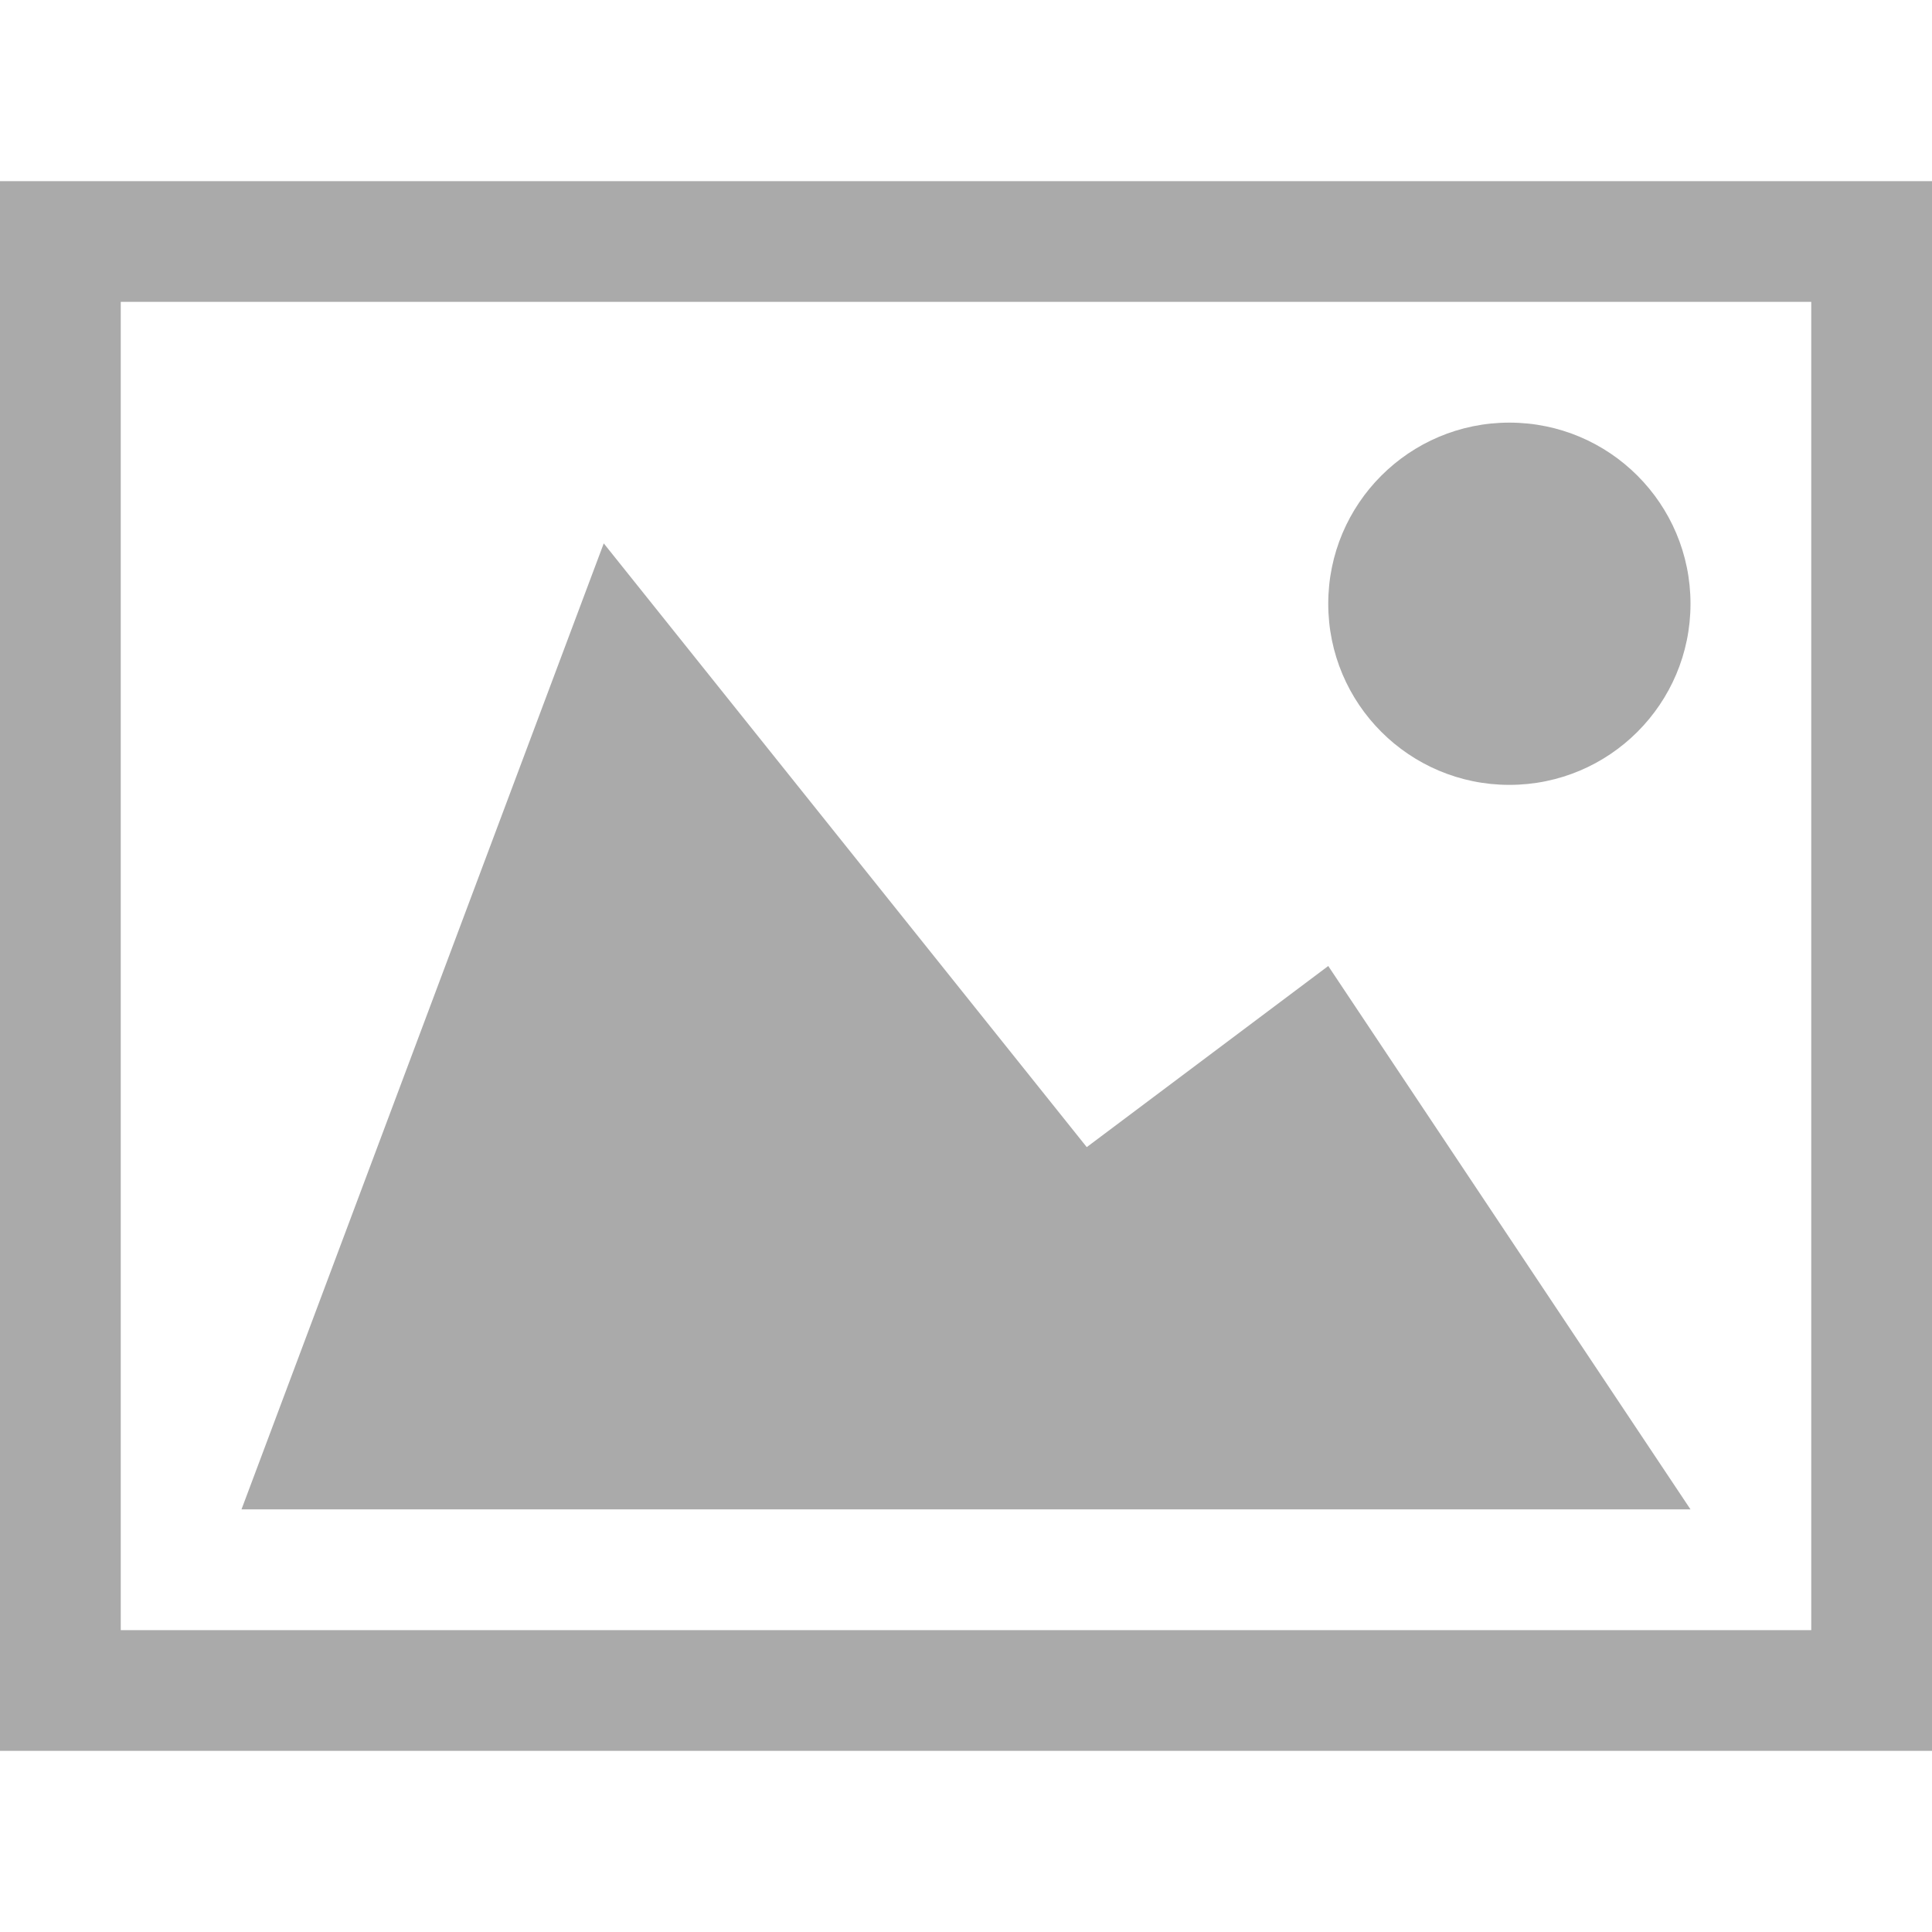
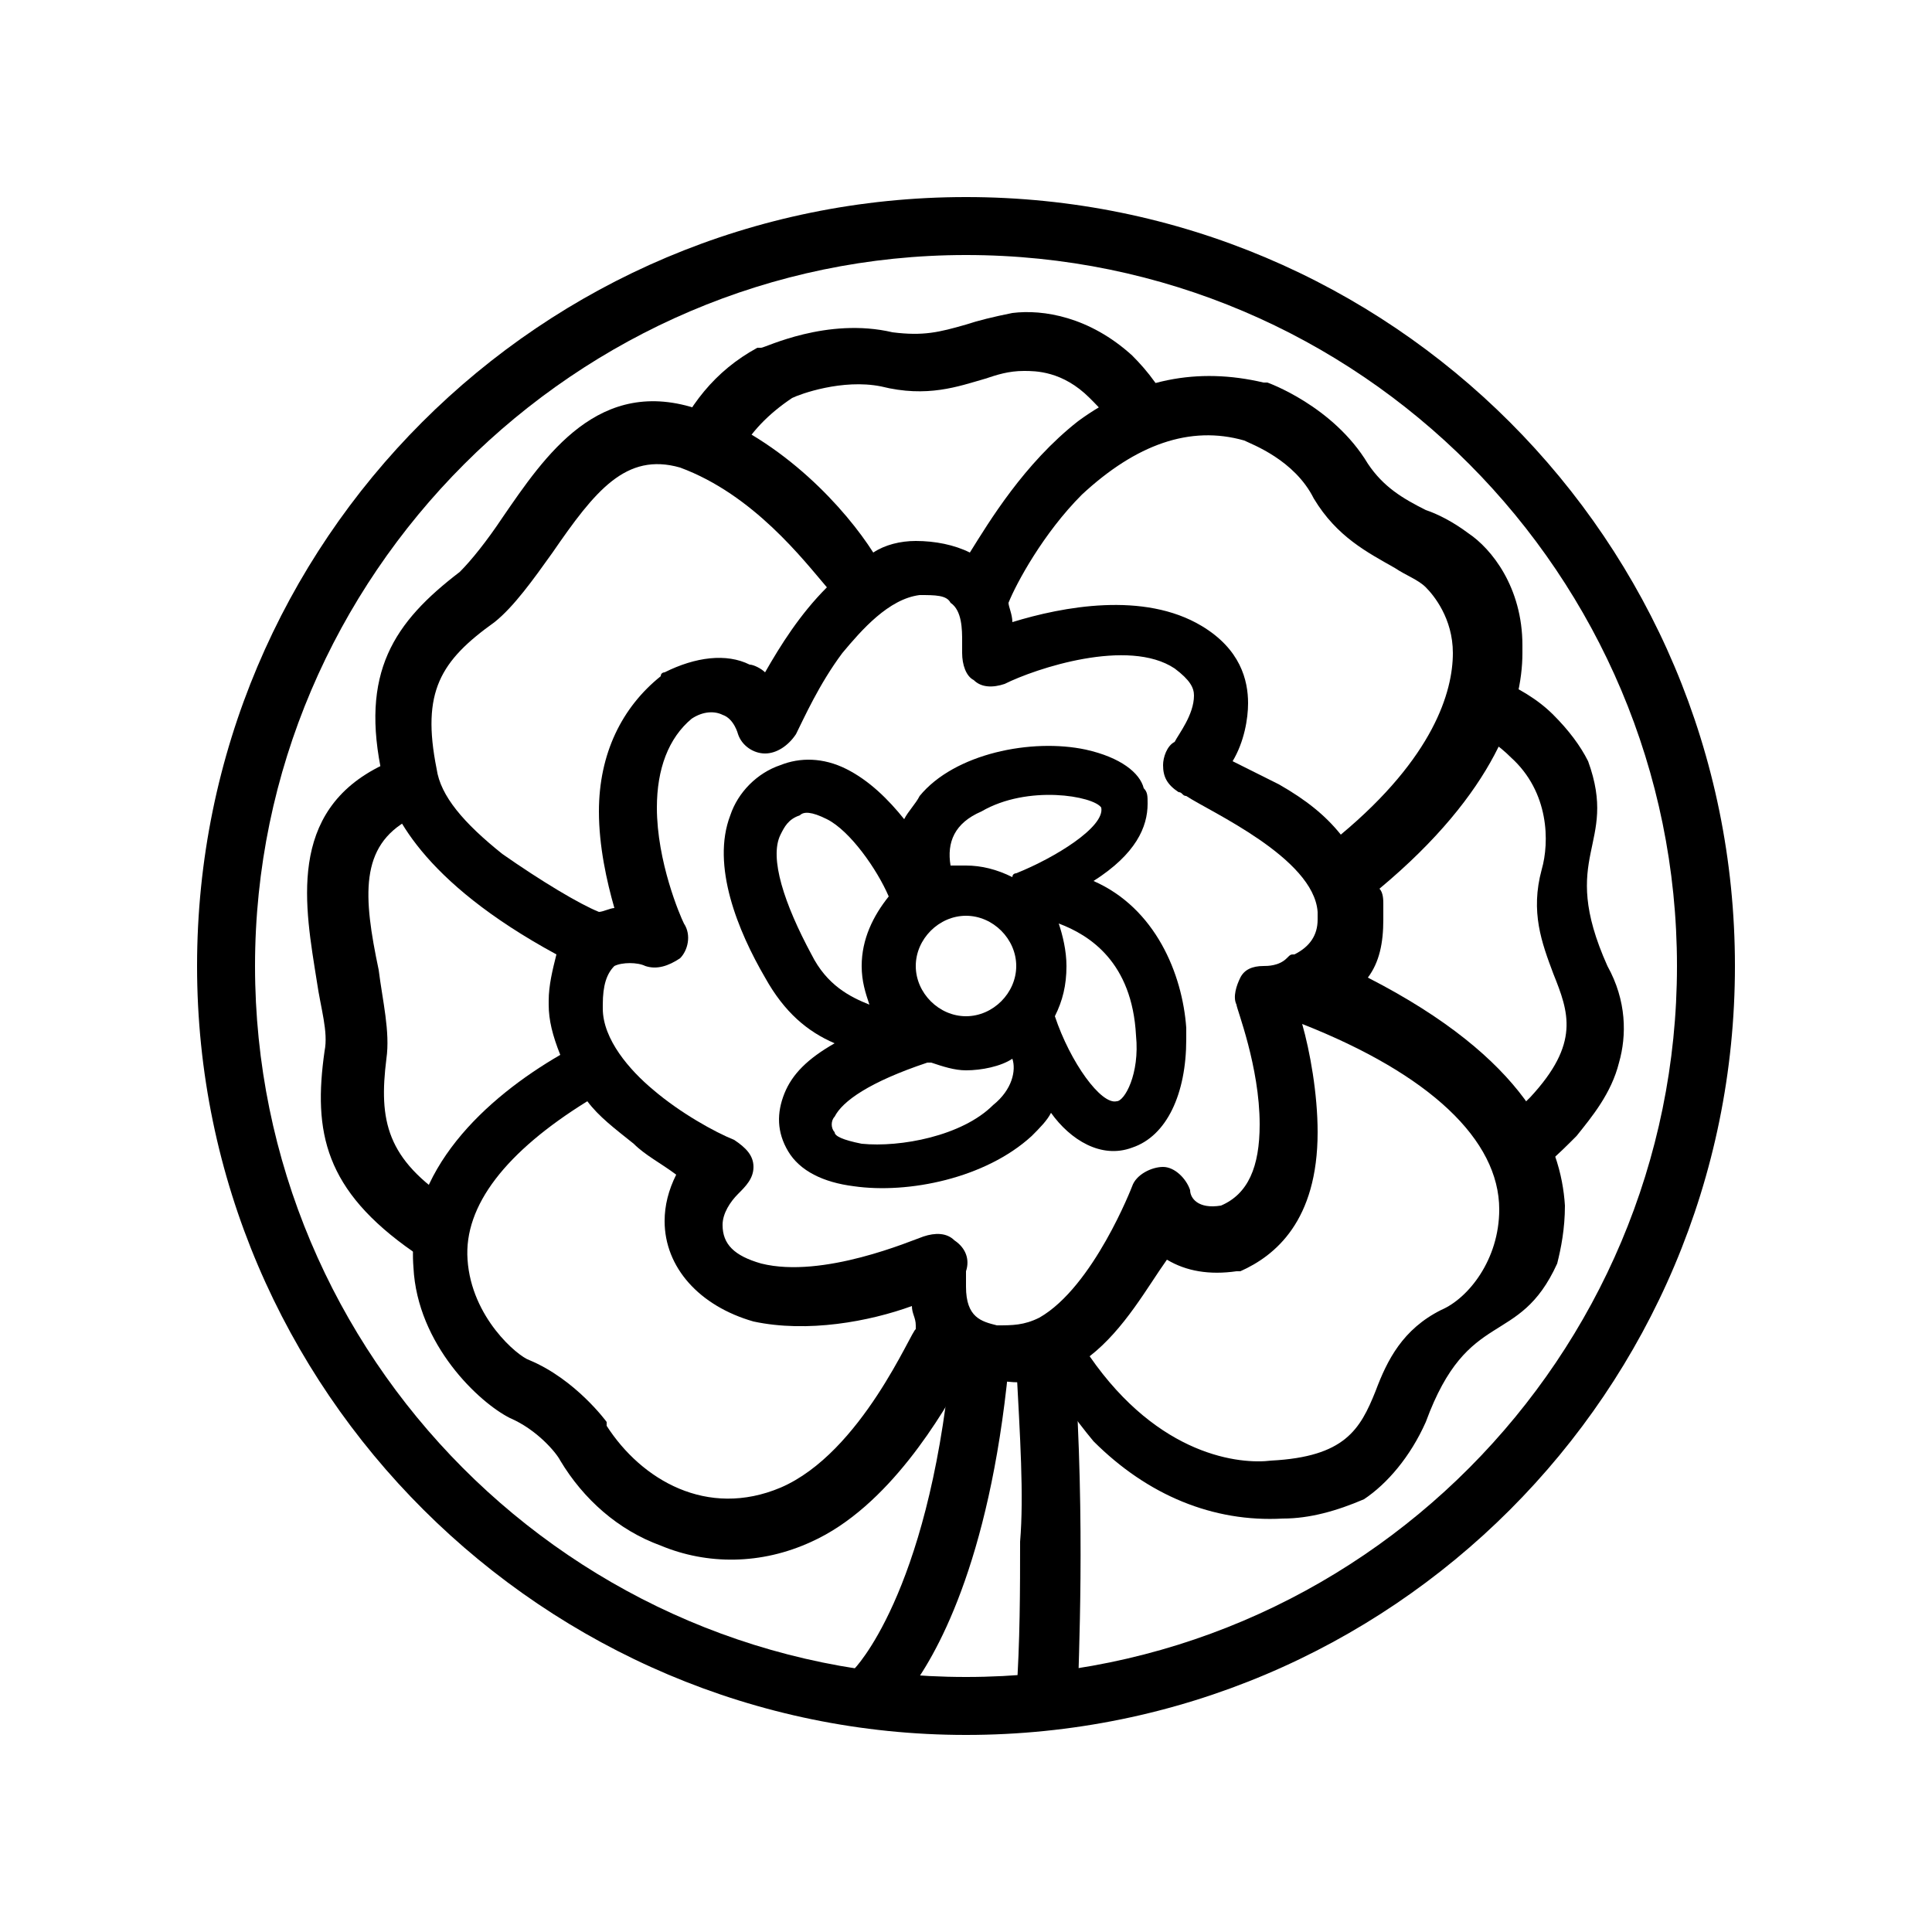
- <svg xmlns="http://www.w3.org/2000/svg" version="1.1" id="Capa_1" x="0px" y="0px" width="512px" height="512px" viewBox="0 0 512 512" enable-background="new 0 0 512 512" xml:space="preserve">
+ <svg xmlns="http://www.w3.org/2000/svg" version="1.1" id="Layer_1" x="0px" y="0px" width="256px" height="256px" viewBox="0 0 50 50" style="enable-background:new 0 0 50 50;" xml:space="preserve">
  <g>
-     <path fill="#AAAAAA" d="M0,48v416h512V48H0z M480,432H32V80h448V432z M352,160c0,26.51,21.49,48,48,48s48-21.49,48-48   s-21.49-48-48-48S352,133.49,352,160z M448,400H64l96-256l128,160l64-48L448,400z" />
+     <path d="M22.6,43.7c0.3,0,0.6,0.1,0.9,0.1c0.7-0.9,2.1-3.3,2.6-8.4l-1.5-0.1c-0.6,6-2.5,7.9-2.5,7.9L22.6,43.7L22.6,43.7z" />
+     <path d="M26.4,39.9c0,1.2,0,2.6-0.1,4c0.5,0,1.1,0,1.6-0.1c0-0.7,0.2-4.3-0.1-8.6l-1.5,0.1C26.4,37.2,26.5,38.7,26.4,39.9z" />
+     <g>
+       <path d="M25,44.9C14.1,44.9,5.1,36,5.1,25S14,5.1,25,5.1S44.9,14,44.9,25S36,44.9,25,44.9z M25,6.6C14.9,6.6,6.6,14.9,6.6,25    S14.8,43.4,25,43.4S43.4,35.1,43.4,25S35.2,6.6,25,6.6z" />
+     </g>
+     <path d="M25,25" />
+     <path d="M17.5,11.3" />
+     <path d="M11.2,32.6c0-0.5,0.2-1,0.6-1.4c0,0-0.1,0-0.1-0.1l0,0C10,30,9.8,29,10,27.4c0.1-0.7-0.1-1.5-0.2-2.3   c-0.4-1.9-0.5-3.2,0.8-3.9c0.2-0.1,0.4-0.2,0.7-0.3c-0.3-0.5-0.5-1-0.6-1.4c-0.3,0.1-0.5,0.2-0.8,0.3c-2.5,1.2-2,3.7-1.7,5.6l0,0   c0.1,0.7,0.3,1.3,0.2,1.8c-0.3,2.1,0,3.6,2.3,5.2C10.9,32.4,11.1,32.5,11.2,32.6L11.2,32.6z" />
+     <path d="M18.3,11.3c0.2,0,0.4,0.2,0.8,0.5c0.3-0.6,0.8-1.1,1.4-1.5c0.2-0.1,1.3-0.5,2.3-0.3c1.2,0.3,2,0,2.7-0.2l0,0   c0.3-0.1,0.6-0.2,1-0.2c0.3,0,1,0,1.7,0.7c0.3,0.3,0.6,0.6,0.8,1.1c0.5-0.3,1-0.5,1.4-0.6c-0.3-0.7-0.7-1.2-1.1-1.6l0,0l0,0   c-1.1-1-2.3-1.2-3.1-1.1c-0.5,0.1-0.9,0.2-1.2,0.3c-0.7,0.2-1.1,0.3-1.9,0.2C21.4,8.2,19.8,9,19.7,9c0,0,0,0-0.1,0   c-1.1,0.6-1.8,1.5-2.3,2.7C17.7,11.4,18,11.3,18.3,11.3z" />
+     <path d="M41.6,25c-1.3-2.9,0.3-3.1-0.5-5.3c-0.2-0.4-0.5-0.8-0.9-1.2l0,0c-0.4-0.4-0.9-0.7-1.6-1c-0.2,0.4-0.4,0.9-0.7,1.4   c0.5,0.1,0.9,0.4,1.2,0.7c1,0.9,1,2.2,0.8,2.9c-0.3,1.1,0,1.9,0.3,2.7c0.4,1,0.7,1.8-0.6,3.2c-0.2,0.2-0.5,0.5-1,0.8   c0.4,0.8,0.7,1.4,0.7,1.4c0.6-0.3,1-0.7,1.5-1.2c0.4-0.5,0.9-1.1,1.1-1.9C42.1,26.8,42.1,25.9,41.6,25z" />
+     <g>
+       <path d="M28.1,19.4c-1.4-0.3-3.4,0.1-4.3,1.2c-0.1,0.2-0.3,0.4-0.4,0.6c-0.4-0.5-0.9-1-1.5-1.3s-1.2-0.3-1.7-0.1    c-0.6,0.2-1.1,0.7-1.3,1.3c-0.5,1.3,0.2,3,0.9,4.2c0.5,0.9,1.1,1.4,1.8,1.7c-0.7,0.4-1.1,0.8-1.3,1.3c-0.2,0.5-0.2,1,0.1,1.5    c0.3,0.5,0.9,0.8,1.7,0.9c1.4,0.2,3.4-0.2,4.6-1.3c0.2-0.2,0.4-0.4,0.5-0.6c0.5,0.7,1.3,1.2,2.1,0.9c0.9-0.3,1.4-1.4,1.4-2.8    c0-0.1,0-0.2,0-0.3c-0.1-1.4-0.8-3.1-2.4-3.8c1.1-0.7,1.4-1.4,1.4-2c0-0.2,0-0.3-0.1-0.4C29.5,20,29,19.6,28.1,19.4z M25.7,28.6    c-0.8,0.8-2.4,1.1-3.4,1c-0.5-0.1-0.7-0.2-0.7-0.3c-0.1-0.1-0.1-0.3,0-0.4c0.2-0.4,0.9-0.9,2.4-1.4h0.1c0.3,0.1,0.6,0.2,0.9,0.2    c0.4,0,0.9-0.1,1.2-0.3C26.3,27.7,26.2,28.2,25.7,28.6z M29.4,26.8c0.1,1-0.3,1.7-0.5,1.7c-0.4,0.1-1.2-1-1.6-2.2    c0.2-0.4,0.3-0.8,0.3-1.3c0-0.4-0.1-0.8-0.2-1.1C28.2,24.2,29.3,24.9,29.4,26.8z M26.3,25c0,0.7-0.6,1.3-1.3,1.3    c-0.7,0-1.3-0.6-1.3-1.3c0-0.7,0.6-1.3,1.3-1.3S26.3,24.3,26.3,25z M23,23.2c-0.4,0.5-0.7,1.1-0.7,1.8c0,0.4,0.1,0.7,0.2,1    c-0.5-0.2-1.1-0.5-1.5-1.3c-0.7-1.3-1.1-2.5-0.8-3.1c0.1-0.2,0.2-0.4,0.5-0.5c0.1-0.1,0.3-0.1,0.7,0.1C22,21.5,22.7,22.5,23,23.2z     M28.5,20.9c0.1,0.5-1.2,1.3-2.2,1.7c0,0-0.1,0-0.1,0.1c-0.4-0.2-0.8-0.3-1.2-0.3c-0.1,0-0.3,0-0.4,0c-0.1-0.6,0.1-1.1,0.8-1.4    C26.6,20.3,28.3,20.6,28.5,20.9z" />
+       <path d="M27.9,10.9c-1.4,1.1-2.3,2.6-2.8,3.4c-0.4-0.2-0.9-0.3-1.4-0.3c-0.4,0-0.8,0.1-1.1,0.3c-0.7-1.1-2.3-2.9-4.5-3.7    c-2.6-0.9-4,1.2-5.1,2.8l0,0c-0.4,0.6-0.8,1.1-1.1,1.4c-1.7,1.3-2.6,2.6-2,5.3c0.2,0.9,1,2.7,4.5,4.6c-0.1,0.4-0.2,0.8-0.2,1.2V26    c0,0.4,0.1,0.8,0.3,1.3c-1.9,1.1-4,3-3.8,5.5c0.1,2,1.7,3.5,2.5,3.9c0.7,0.3,1.2,0.9,1.3,1.1c0.6,1,1.5,1.8,2.6,2.2    c1.2,0.5,2.6,0.5,3.9-0.1c2-0.9,3.4-3.3,4-4.4c0.2,0.1,0.5,0.2,0.7,0.2c0.5,0.1,0.9,0.1,1.4,0c0.3,0.4,0.7,1,1.2,1.6    c1.4,1.4,3.1,2.1,4.9,2c0.7,0,1.4-0.2,2.1-0.5c0.6-0.4,1.2-1.1,1.6-2c1.1-3,2.4-1.9,3.4-4.1c0.1-0.4,0.2-0.9,0.2-1.5l0,0    c-0.1-1.6-1-3.8-5.1-5.9c0.3-0.4,0.4-0.9,0.4-1.5c0-0.1,0-0.3,0-0.4s0-0.3-0.1-0.4c3-2.5,3.7-4.7,3.7-6.1c0,0,0,0,0-0.1    c0,0,0,0,0-0.1c0-1.5-0.8-2.5-1.4-2.9c-0.4-0.3-0.8-0.5-1.1-0.6c-0.6-0.3-1.1-0.6-1.5-1.2c-0.9-1.5-2.6-2.1-2.6-2.1h-0.1    C31,9.5,29.4,9.8,27.9,10.9z M13,22.1c-1-0.8-1.6-1.5-1.7-2.2l0,0c-0.4-2,0.1-2.8,1.5-3.8c0.5-0.4,1-1.1,1.5-1.8    c1.1-1.6,1.9-2.6,3.3-2.2c1.9,0.7,3.2,2.4,3.8,3.1c-0.7,0.7-1.2,1.5-1.6,2.2c-0.1-0.1-0.3-0.2-0.4-0.2c-0.6-0.3-1.4-0.2-2.2,0.2    c0,0-0.1,0-0.1,0.1c-1,0.8-1.6,2-1.6,3.5c0,0.9,0.2,1.8,0.4,2.5c-0.1,0-0.3,0.1-0.4,0.1C15,23.4,14,22.8,13,22.1z M20.2,38.5    L20.2,38.5c-1.9,0.8-3.6-0.2-4.5-1.6c0,0,0,0,0-0.1c0,0-0.8-1.1-2-1.6c-0.3-0.1-1.5-1.1-1.6-2.6c-0.1-1.4,1-2.8,3.1-4.1    c0.3,0.4,0.7,0.7,1.2,1.1c0.3,0.3,0.7,0.5,1.1,0.8c-0.2,0.4-0.3,0.8-0.3,1.2c0,1.2,0.9,2.2,2.3,2.6c1.4,0.3,3,0,4.1-0.4    c0,0.2,0.1,0.3,0.1,0.5c0,0,0,0,0,0.1C23.6,34.4,22.3,37.6,20.2,38.5z M38.8,31.3c0,1.3-0.8,2.3-1.5,2.6c-1,0.5-1.4,1.3-1.7,2.1    c-0.4,1-0.8,1.7-2.7,1.8c-0.8,0.1-2.9-0.1-4.7-2.7c0.9-0.7,1.5-1.8,2-2.5c0.5,0.3,1.1,0.4,1.8,0.3c0.1,0,0.1,0,0.1,0    c0.9-0.4,2-1.3,2-3.6l0,0c0-1-0.2-2.1-0.4-2.8l0,0C37,27.8,38.8,29.5,38.8,31.3z M34.1,23.6c0,0.1,0,0.2,0,0.2    c0,0.4-0.2,0.7-0.6,0.9c-0.1,0-0.1,0-0.2,0.1C33.1,25,32.8,25,32.7,25c-0.3,0-0.5,0.1-0.6,0.3C32,25.5,31.9,25.8,32,26    c0,0.1,0.6,1.6,0.6,3.1c0,1.1-0.3,1.8-1,2.1c-0.6,0.1-0.8-0.2-0.8-0.4c-0.1-0.3-0.4-0.6-0.7-0.6c-0.3,0-0.7,0.2-0.8,0.5    c0,0-1,2.6-2.4,3.4c-0.4,0.2-0.7,0.2-1.1,0.2v0.1v-0.1l0,0c-0.4-0.1-0.8-0.2-0.8-1c0-0.2,0-0.4,0-0.4c0.1-0.3,0-0.6-0.3-0.8    c-0.2-0.2-0.5-0.2-0.8-0.1c-0.3,0.1-2.6,1.1-4.2,0.7c-0.7-0.2-1-0.5-1-1c0-0.3,0.2-0.6,0.4-0.8c0.2-0.2,0.4-0.4,0.4-0.7    s-0.2-0.5-0.5-0.7c-0.5-0.2-1.4-0.7-2.1-1.3c-0.6-0.5-1.3-1.3-1.3-2.1V26c0-0.5,0.1-0.8,0.3-1c0.2-0.1,0.6-0.1,0.8,0    c0.3,0.1,0.6,0,0.9-0.2c0.2-0.2,0.3-0.6,0.1-0.9c-0.1-0.2-0.7-1.6-0.7-3c0-1,0.3-1.8,0.9-2.3c0.3-0.2,0.6-0.2,0.8-0.1    c0.3,0.1,0.4,0.5,0.4,0.5c0.1,0.3,0.4,0.5,0.7,0.5s0.6-0.2,0.8-0.5c0.2-0.4,0.6-1.3,1.2-2.1c0.5-0.6,1.2-1.4,2-1.5    c0.4,0,0.7,0,0.8,0.2c0.3,0.2,0.3,0.7,0.3,1c0,0.2,0,0.3,0,0.3c0,0.3,0.1,0.6,0.3,0.7c0.2,0.2,0.5,0.2,0.8,0.1    c0.8-0.4,3.2-1.2,4.4-0.4c0.4,0.3,0.5,0.5,0.5,0.7c0,0.5-0.4,1-0.5,1.2l0,0c-0.2,0.1-0.3,0.4-0.3,0.6c0,0.3,0.1,0.5,0.4,0.7    c0.1,0,0.1,0.1,0.2,0.1C31.3,21,34,22.2,34.1,23.6z M32.2,11.4c0.2,0.1,1.3,0.5,1.8,1.5c0.6,1,1.4,1.4,2.1,1.8l0,0    c0.3,0.2,0.6,0.3,0.8,0.5s0.7,0.8,0.7,1.7c0,1-0.5,2.7-2.9,4.7c-0.4-0.5-0.9-0.9-1.6-1.3c-0.4-0.2-0.8-0.4-1.2-0.6    c0.3-0.5,0.4-1.1,0.4-1.5c0-0.6-0.2-1.4-1.2-2c-1.5-0.9-3.6-0.5-4.9-0.1c0-0.2-0.1-0.4-0.1-0.5c0.2-0.5,0.9-1.8,1.9-2.8    C29.4,11.5,30.8,11,32.2,11.4z" />
+     </g>
  </g>
</svg>
